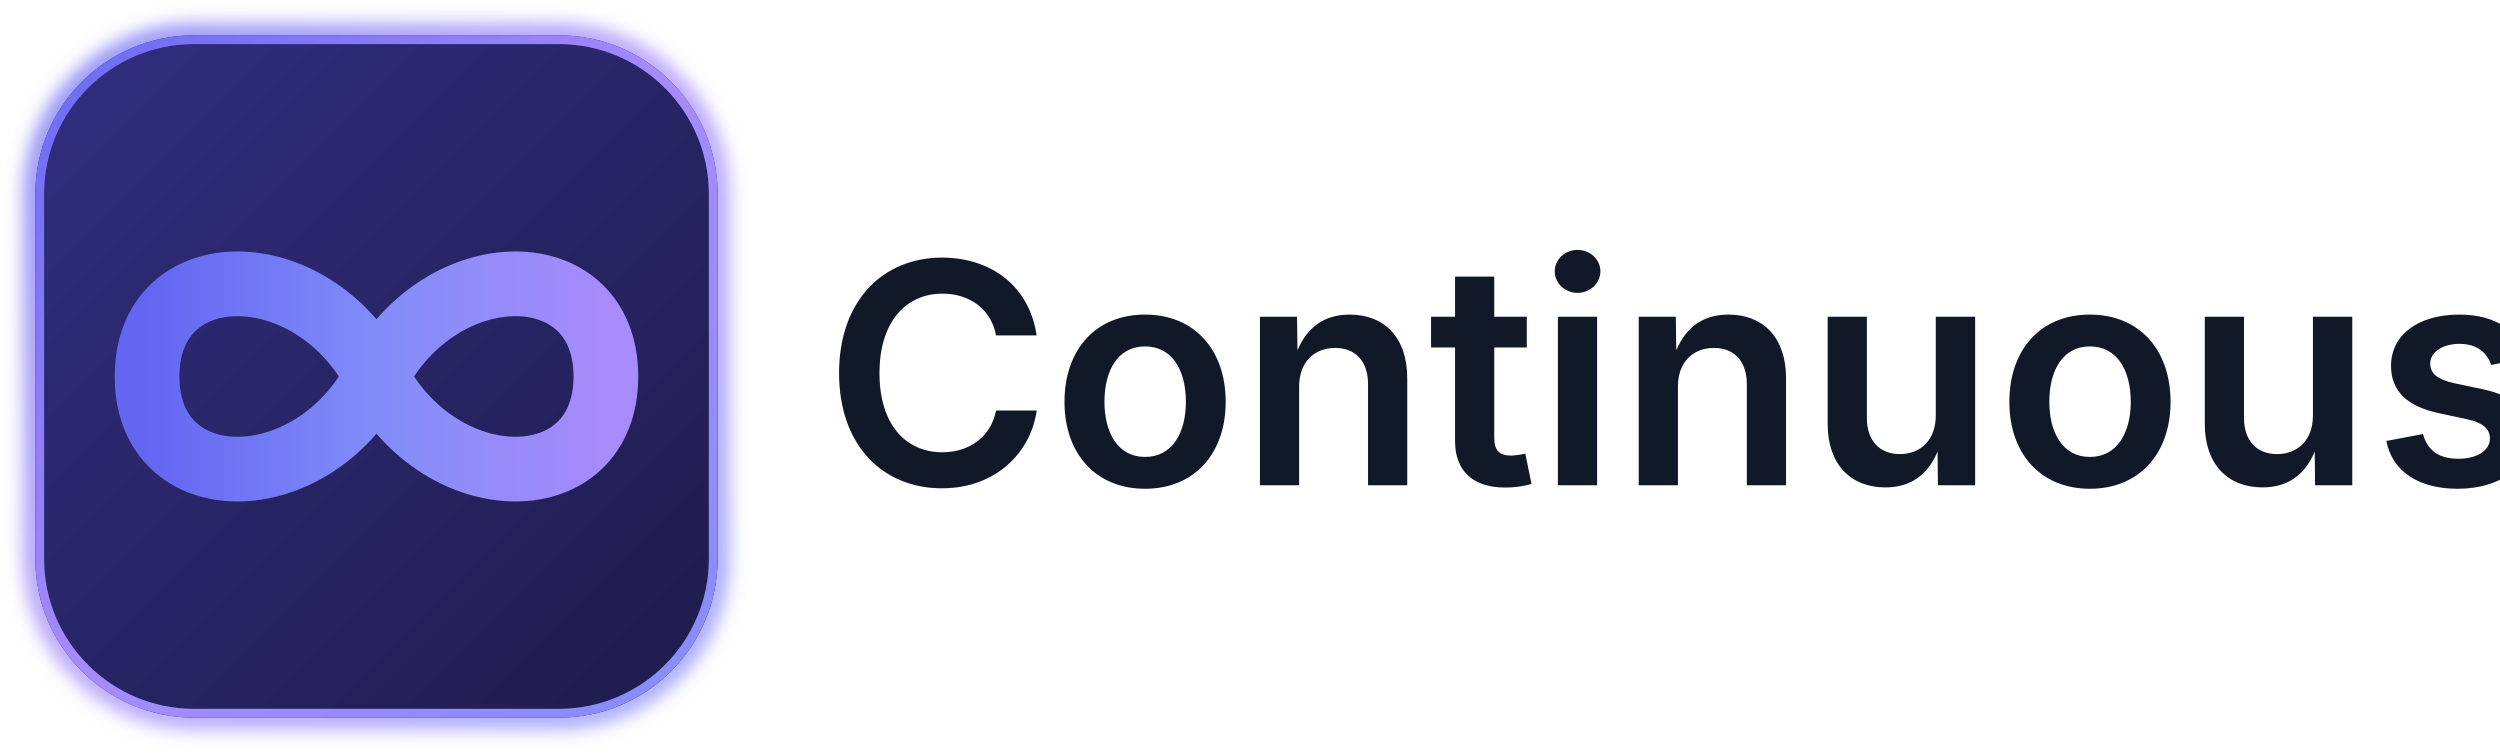
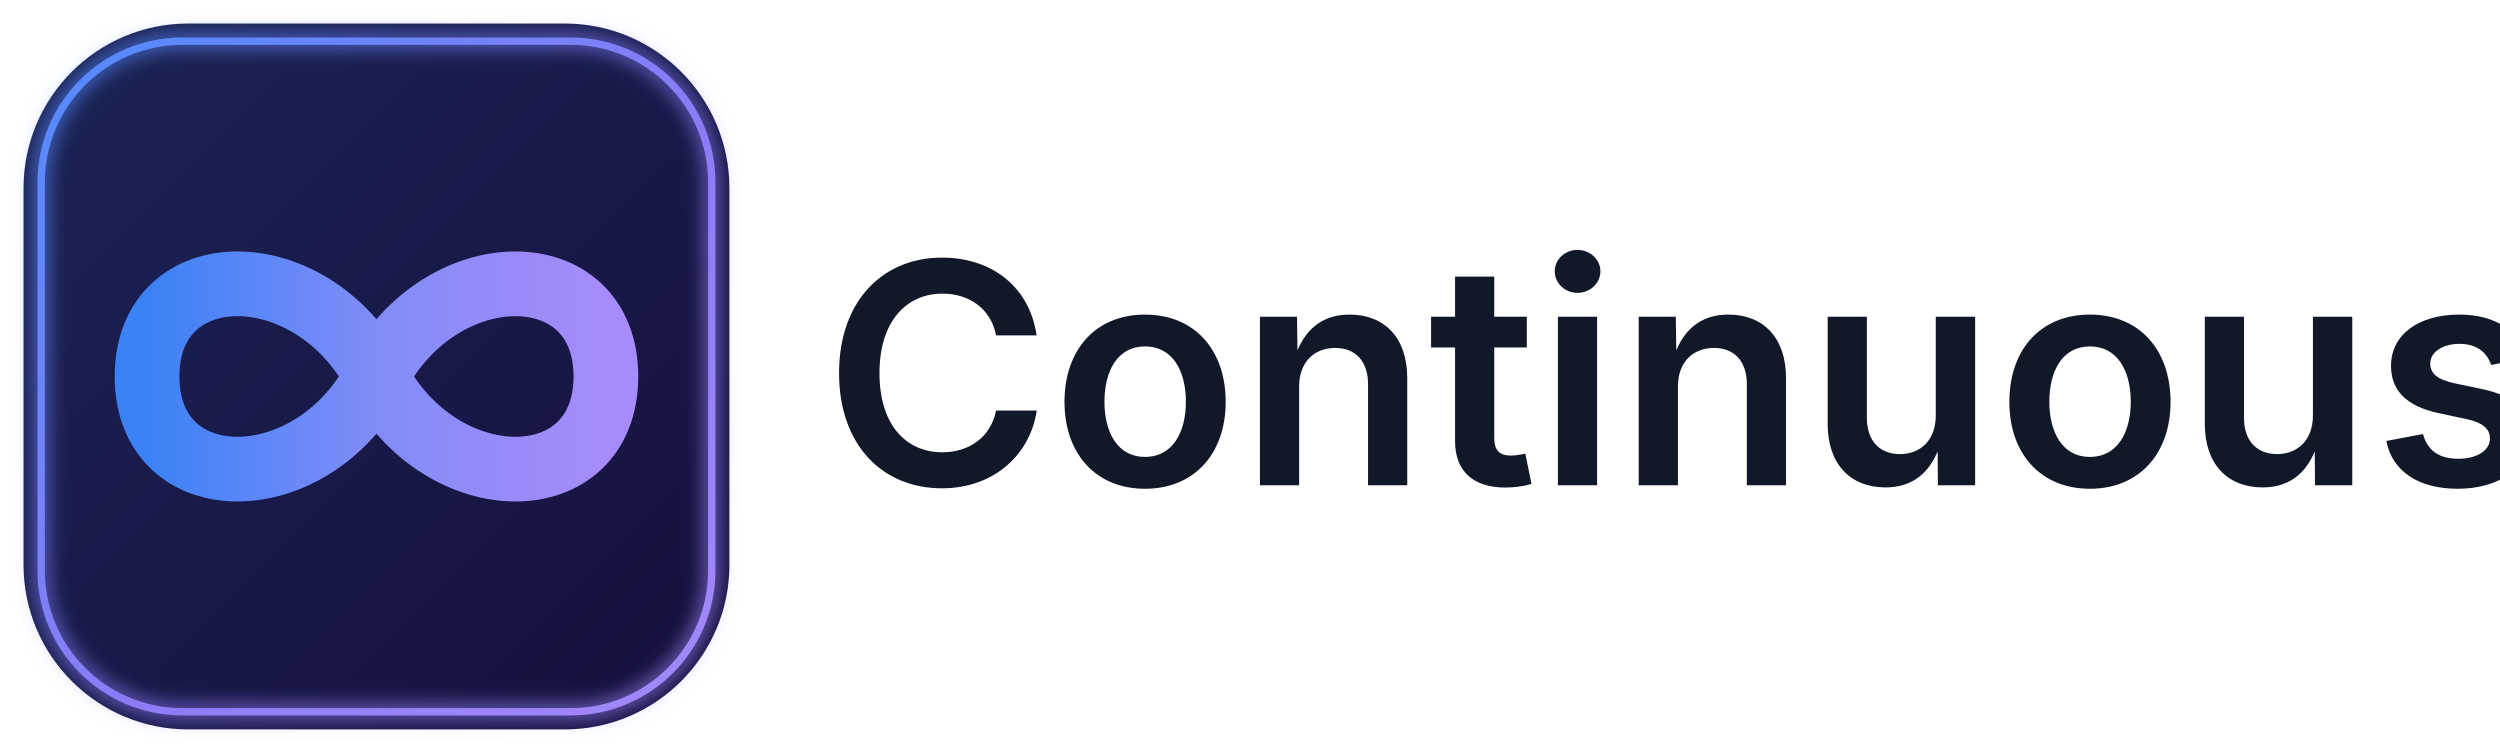
<svg xmlns="http://www.w3.org/2000/svg" viewBox="0 0 1700 512" width="1700" height="512" role="img" aria-label="Continuous">
  <defs>
    <linearGradient id="bg" x1="0" y1="0" x2="1" y2="1">
-       <stop offset="0" stop-color="#312E81" />
-       <stop offset="1" stop-color="#1E1B4B" />
+       <stop offset="0" stop-color="#1B2455" />
+       <stop offset="1" stop-color="#150F3D" />
    </linearGradient>
    <linearGradient id="loop" gradientUnits="userSpaceOnUse" x1="100" y1="0" x2="412" y2="0">
-       <stop offset="0" stop-color="#6366F1" />
+       <stop offset="0" stop-color="#3B82F6" />
      <stop offset="0.5" stop-color="#818CF8" />
      <stop offset="1" stop-color="#A78BFA" />
    </linearGradient>
    <linearGradient id="edge" gradientUnits="userSpaceOnUse" x1="0" y1="0" x2="512" y2="512">
-       <stop offset="0" stop-color="#6366F1" />
-       <stop offset="0.5" stop-color="#A78BFA" />
-       <stop offset="1" stop-color="#818CF8" />
+       <stop offset="0" stop-color="#4C8DFF" />
+       <stop offset="0.55" stop-color="#8B7CF6" />
+       <stop offset="1" stop-color="#A78BFA" />
    </linearGradient>
    <filter id="glow" x="-10%" y="-10%" width="120%" height="120%">
-       <feGaussianBlur stdDeviation="7" />
+       <feGaussianBlur stdDeviation="6" />
    </filter>
  </defs>
-   <rect x="24" y="24" width="464" height="464" rx="108" fill="none" stroke="url(#edge)" stroke-width="12" filter="url(#glow)" />
-   <rect x="24" y="24" width="464" height="464" rx="108" fill="url(#bg)" />
+   <rect x="16" y="16" width="480" height="480" rx="112" fill="url(#bg)" />
+   <rect x="28" y="28" width="456" height="456" rx="96" fill="none" stroke="url(#edge)" stroke-width="10" filter="url(#glow)" opacity="0.7" />
+   <rect x="28" y="28" width="456" height="456" rx="96" fill="none" stroke="url(#edge)" stroke-width="5" />
  <path d="M256 256 C300 172 412 172 412 256 C412 340 300 340 256 256 C212 172 100 172 100 256 C100 340 212 340 256 256 Z" fill="none" stroke="url(#loop)" stroke-width="44" stroke-linecap="round" stroke-linejoin="round" />
-   <rect x="27" y="27" width="458" height="458" rx="105" fill="none" stroke="url(#edge)" stroke-width="6" />
  <text x="560" y="330" fill="#111827" font-family="system-ui, -apple-system, 'Segoe UI', sans-serif" font-size="210" font-weight="600">Continuous</text>
</svg>
